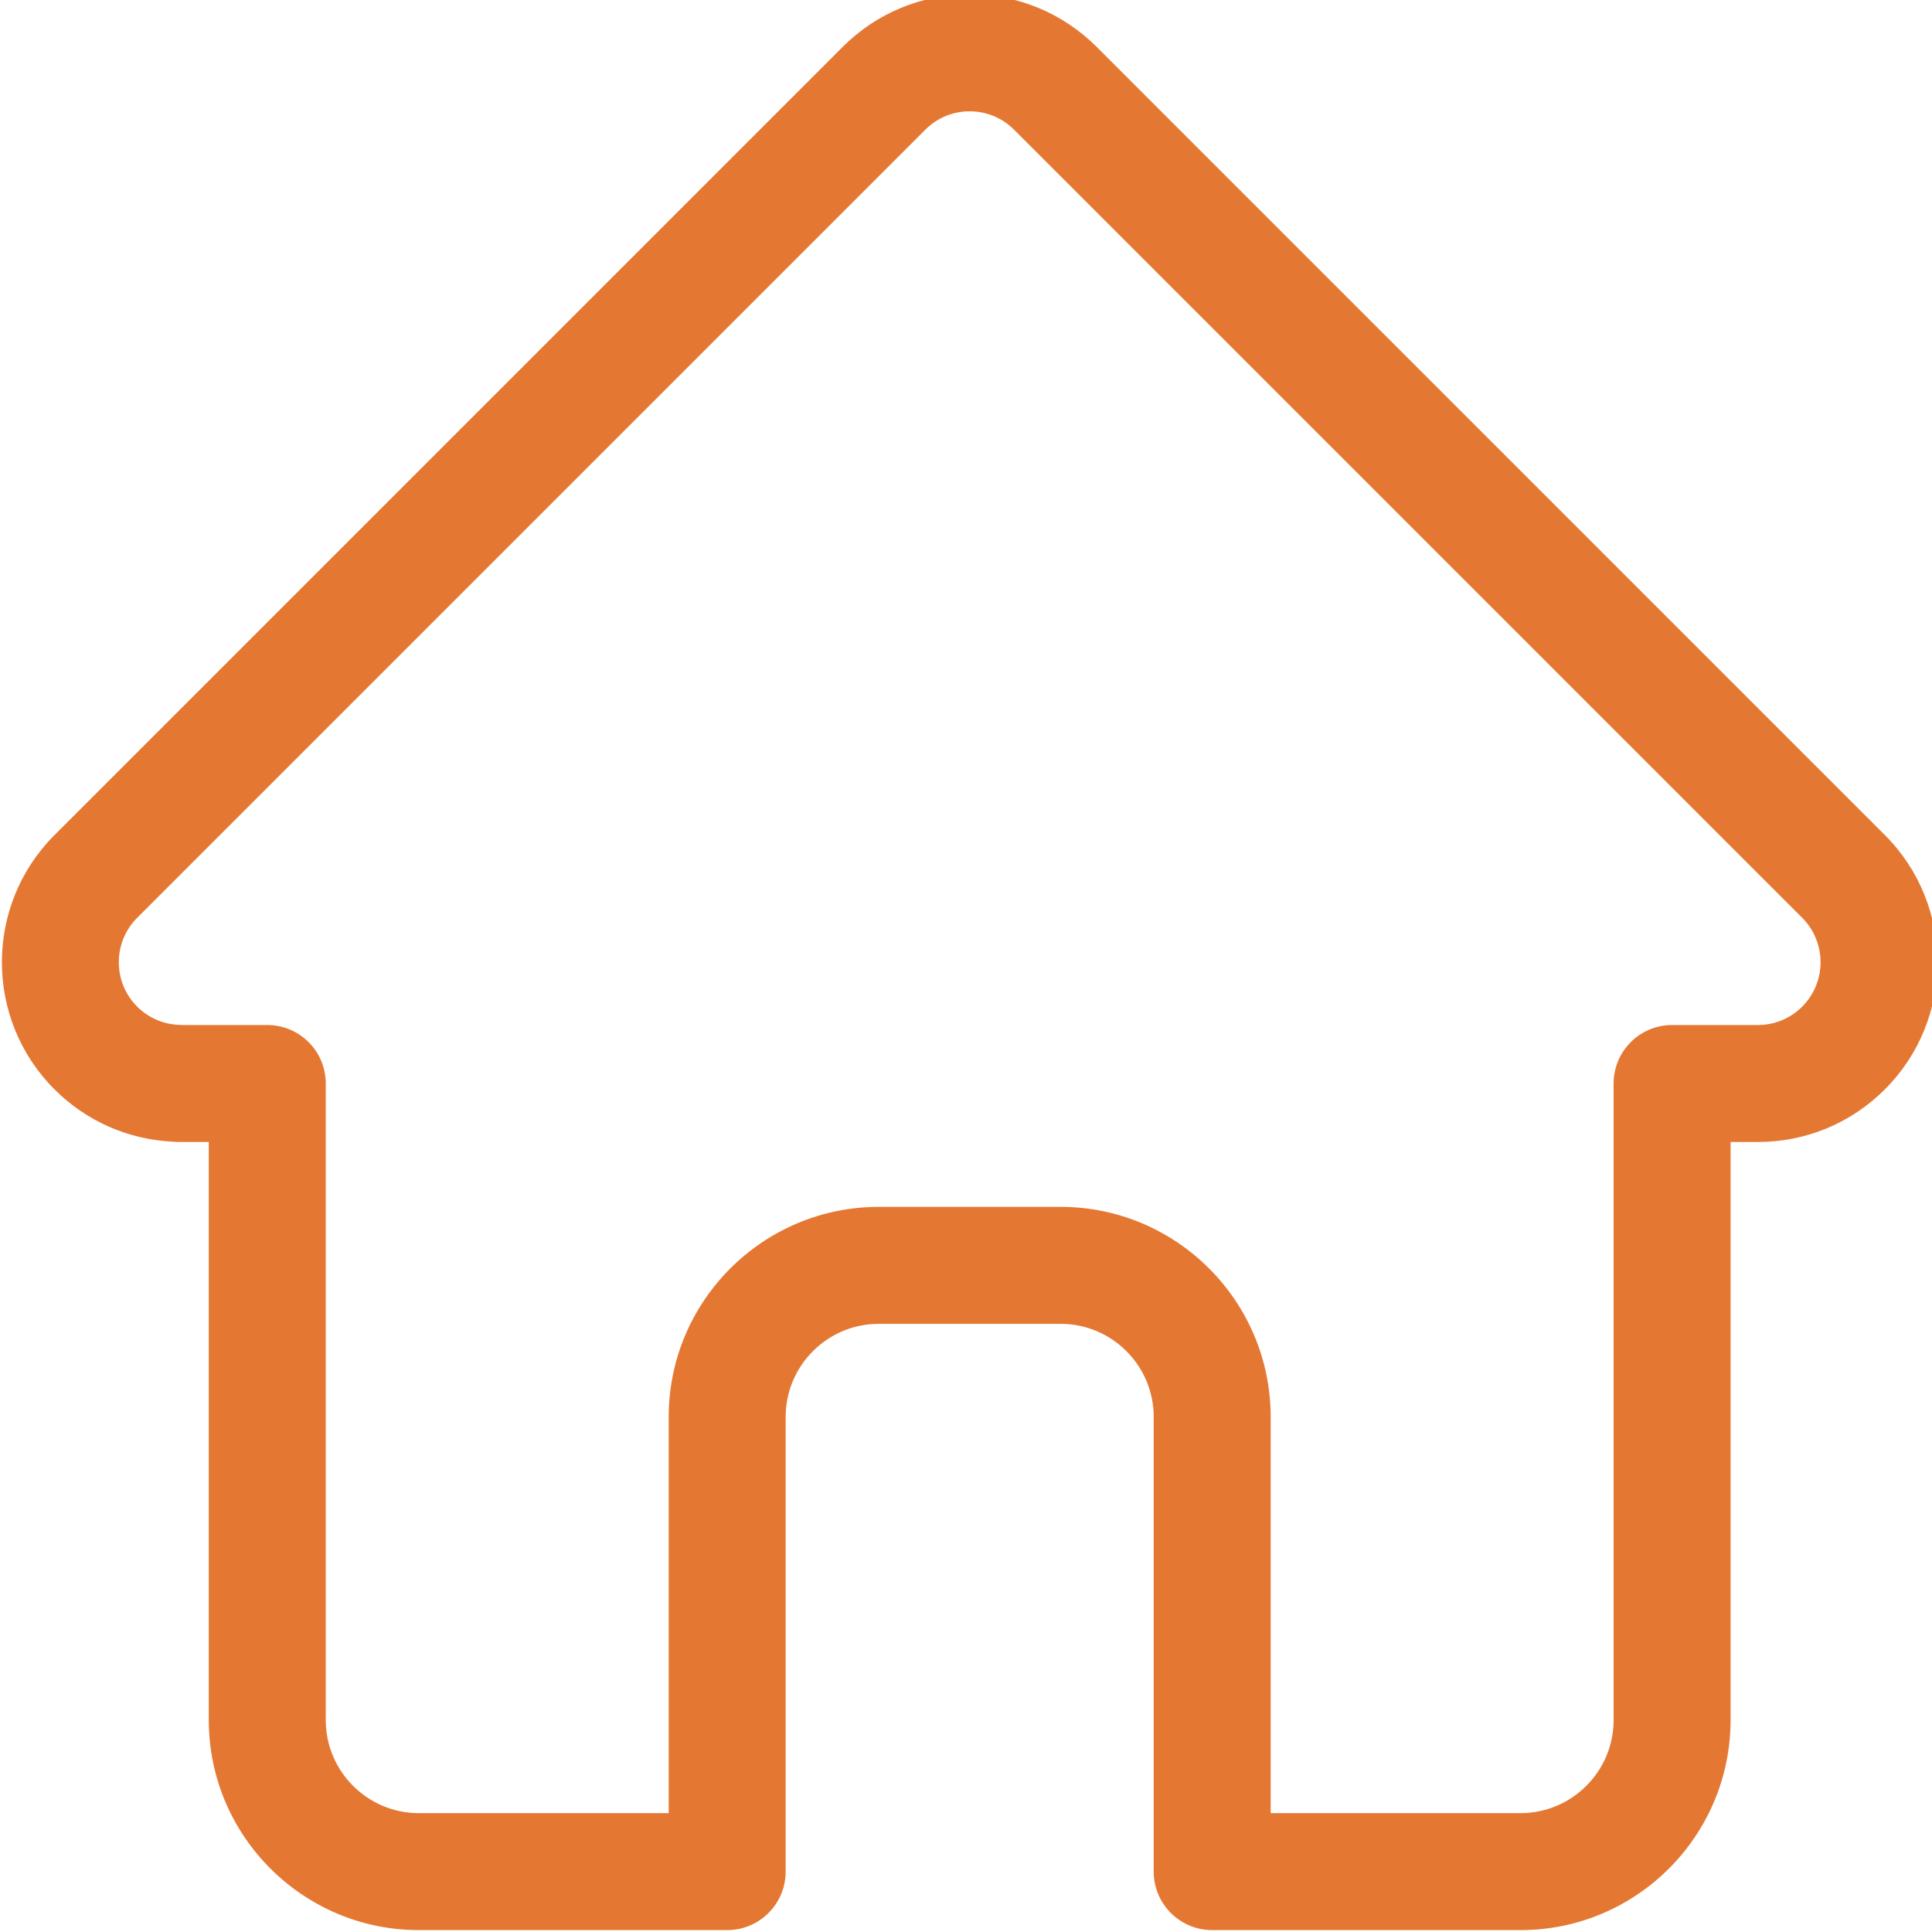
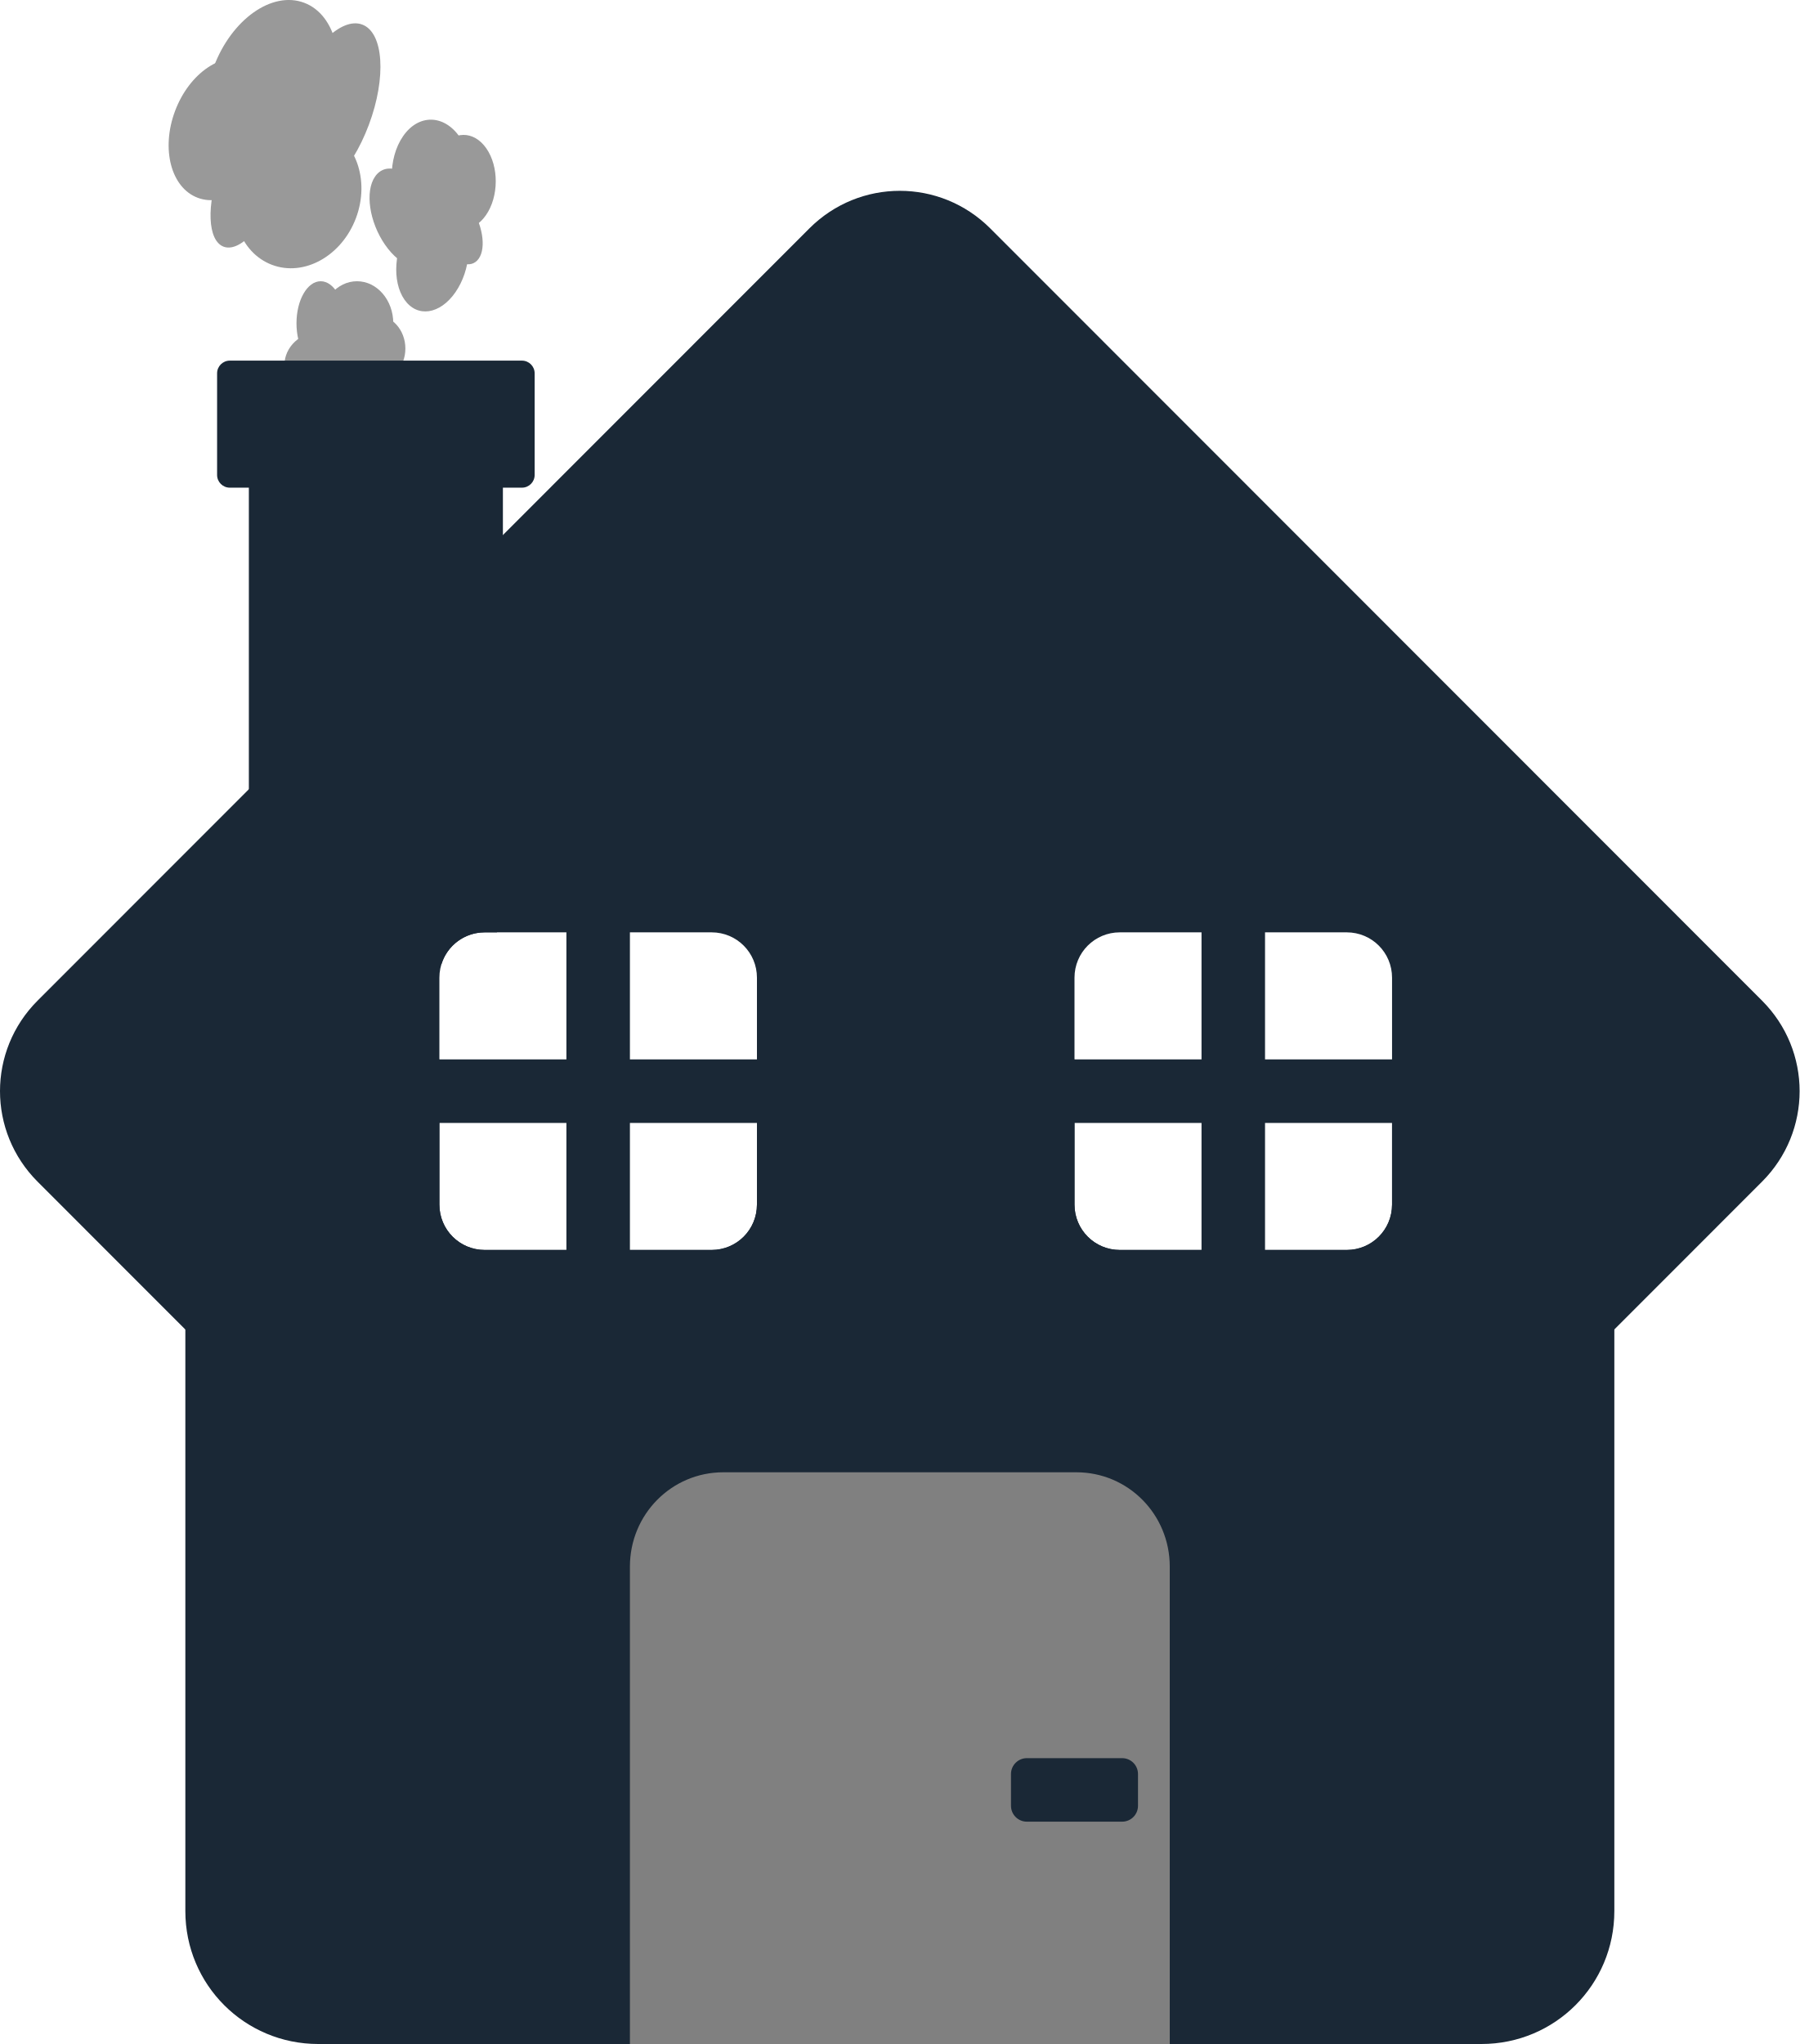
- <svg xmlns="http://www.w3.org/2000/svg" height="511pt" viewBox="0 1 511 511.999" width="511pt">
-   <g fill="#E47833" stroke="#E47833">
-     <path d="m498.699 222.695c-.016-.012-.027-.027-.039-.039l-208.855-208.848c-8.902-8.906-20.738-13.809-33.328-13.809-12.59 0-24.426 4.902-33.332 13.809l-208.746 208.742c-.07.07-.145.145-.211.215-18.281 18.387-18.25 48.219.09 66.559 8.379 8.383 19.441 13.234 31.273 13.746.484.047.969.07 1.457.07h8.32v153.695c0 30.418 24.75 55.164 55.168 55.164h81.711c8.285 0 15-6.719 15-15v-120.5c0-13.879 11.293-25.168 25.172-25.168h48.195c13.879 0 25.168 11.289 25.168 25.168v120.5c0 8.281 6.715 15 15 15h81.711c30.422 0 55.168-24.746 55.168-55.164v-153.695h7.719c12.586 0 24.422-4.902 33.332-13.812 18.359-18.367 18.367-48.254.027-66.633zm-21.242 45.422c-3.238 3.238-7.543 5.023-12.117 5.023h-22.719c-8.285 0-15 6.715-15 15v168.695c0 13.875-11.289 25.164-25.168 25.164h-66.711v-105.5c0-30.418-24.746-55.168-55.168-55.168h-48.195c-30.422 0-55.172 24.75-55.172 55.168v105.5h-66.711c-13.875 0-25.168-11.289-25.168-25.164v-168.695c0-8.285-6.715-15-15-15h-22.328c-.234-.016-.465-.027-.703-.031-4.469-.078-8.66-1.852-11.801-4.996-6.68-6.68-6.68-17.551 0-24.234.004 0 .004-.004.008-.008l.012-.012 208.848-208.84c3.234-3.238 7.535-5.02 12.113-5.02 4.574 0 8.875 1.781 12.113 5.02l208.801 208.797c.031.031.066.062.098.094 6.645 6.691 6.633 17.539-.031 24.207zm0 0" />
+ <svg xmlns="http://www.w3.org/2000/svg" width="176.36mm" height="200.269mm" viewBox="0 0 176.36 200.269" version="1.1" id="svg3210">
+   <defs id="defs3204" />
+   <g id="layer1" transform="translate(-55.94572,-5.041339)">
+     <g id="g4090" transform="matrix(1.176179,0,0,1.176179,-25.47367,-9.415698)">
+       <path id="rect3775" style="fill:#1a2836;stroke:#d40536;stroke-width:0;stroke-opacity:0.398" d="M 361.846,380 C 338.664,380 320,398.664 320,421.846 V 648.154 C 320,671.336 338.664,690 361.846,690 H 728.154 C 751.336,690 770,671.336 770,648.154 V 421.846 C 770,398.664 751.336,380 728.154,380 H 700 v 45.715 C 700,433.629 693.629,440 685.715,440 H 614.285 C 606.371,440 600,433.629 600,425.715 V 380 H 500 v 45.715 C 500,433.629 493.629,440 485.715,440 H 414.285 C 406.371,440 400,433.629 400,425.715 V 380 Z" transform="scale(0.2645833)" />
+       <path id="rect3775-5" style="fill:#1a2836;stroke:#d40536;stroke-width:0;stroke-opacity:0.398" d="m 544.99,106.535 c -10.3,0 -20.6,3.947 -28.492,11.842 L 273.471,361.498 c -15.784,15.79 -15.784,41.214 0,57.004 l 243.027,243.119 c 15.784,15.79 41.198,15.79 56.982,0 L 816.508,418.502 c 15.784,-15.79 15.784,-41.214 0,-57.004 L 573.48,118.377 c -7.892,-7.895 -18.191,-11.842 -28.49,-11.842 z M 414.285,340 h 71.43 C 493.629,340 500,346.371 500,354.285 v 71.43 C 500,433.629 493.629,440 485.715,440 H 414.285 C 406.371,440 400,433.629 400,425.715 V 354.285 C 400,346.371 406.371,340 414.285,340 Z m 200,0 h 71.43 C 693.629,340 700,346.371 700,354.285 v 71.43 C 700,433.629 693.629,440 685.715,440 H 614.285 C 606.371,440 600,433.629 600,425.715 V 354.285 C 600,346.371 606.371,340 614.285,340 Z" transform="scale(0.2645833)" />
+       <path id="rect3775-7" style="fill:#808080;fill-opacity:1;stroke:#d40536;stroke-width:0;stroke-opacity:0.398" d="m 129.49,134.937 c -4.311,0 -7.782,3.505 -7.782,7.857 v 39.768 h 44.979 v -39.768 c 0,-4.353 -3.47,-7.857 -7.781,-7.857 z" />
+       <path id="rect3854" style="fill:#1a2836;fill-opacity:1;stroke:#d40536;stroke-width:0;stroke-opacity:0.398" d="m 358,170 c -9.972,0 -18,8.028 -18,18 v 144 c 0,9.972 8.028,18 18,18 h 42.65 c 1.813,-5.807 7.215,-10 13.635,-10 h 3.834 C 419.313,337.59 420,334.881 420,332 V 188 c 0,-9.972 -8.028,-18 -18,-18 z" transform="scale(0.2645833)" />
+       <g id="g3899-2" transform="matrix(0.3810107,0,0,0.5297093,77.79725,24.50775)">
+         <ellipse style="fill:#999999;fill-opacity:1;stroke:#d40536;stroke-width:0;stroke-opacity:0.398" id="path3879-9" cx="52.917" cy="30.427" rx="7.938" ry="6.615" />
+         <ellipse style="fill:#999999;fill-opacity:1;stroke:#d40536;stroke-width:0;stroke-opacity:0.398" id="path3881-7" cx="55.562" cy="27.781" rx="7.938" ry="6.615" />
+         <ellipse style="fill:#999999;fill-opacity:1;stroke:#d40536;stroke-width:0;stroke-opacity:0.398" id="path3883-7" cx="47.625" cy="27.781" rx="5.292" ry="6.615" />
+         <ellipse style="fill:#999999;fill-opacity:1;stroke:#d40536;stroke-width:0;stroke-opacity:0.398" id="path3887-4" cx="47.625" cy="34.396" rx="7.938" ry="5.292" />
+         <ellipse style="fill:#999999;fill-opacity:1;stroke:#d40536;stroke-width:0;stroke-opacity:0.398" id="path3889-8" cx="54.24" cy="34.396" rx="3.969" ry="5.292" />
+         <ellipse style="fill:#999999;fill-opacity:1;stroke:#d40536;stroke-width:0;stroke-opacity:0.398" id="path3891-1" cx="59.531" cy="31.75" rx="6.615" ry="5.292" />
+       </g>
+       <rect style="fill:#1a2836;fill-opacity:1;stroke:#d40536;stroke-width:0;stroke-opacity:0.398" id="rect3854-8" width="26.458" height="10.583" x="87.312" y="42.333" ry="1.058" />
+       <g id="g3899" transform="matrix(-0.6102314,-0.2291147,-0.4057564,1.080704,137.0574,2.376274)">
+         <ellipse style="fill:#999999;fill-opacity:1;stroke:#d40536;stroke-width:0;stroke-opacity:0.398" id="path3879" cx="52.917" cy="30.427" rx="7.938" ry="6.615" />
+         <ellipse style="fill:#999999;fill-opacity:1;stroke:#d40536;stroke-width:0;stroke-opacity:0.398" id="path3881" cx="55.562" cy="27.781" rx="7.938" ry="6.615" />
+         <ellipse style="fill:#999999;fill-opacity:1;stroke:#d40536;stroke-width:0;stroke-opacity:0.398" id="path3883" cx="47.625" cy="27.781" rx="5.292" ry="6.615" />
+         <ellipse style="fill:#999999;fill-opacity:1;stroke:#d40536;stroke-width:0;stroke-opacity:0.398" id="path3887" cx="47.625" cy="34.396" rx="7.938" ry="5.292" />
+         <ellipse style="fill:#999999;fill-opacity:1;stroke:#d40536;stroke-width:0;stroke-opacity:0.398" id="path3889" cx="54.24" cy="34.396" rx="3.969" ry="5.292" />
+         <ellipse style="fill:#999999;fill-opacity:1;stroke:#d40536;stroke-width:0;stroke-opacity:0.398" id="path3891" cx="59.531" cy="31.75" rx="6.615" ry="5.292" />
+       </g>
+       <g id="g3899-0" transform="matrix(0.2941697,-0.4239398,0.361256,0.5206205,78.81951,36.16754)">
+         <ellipse style="fill:#999999;fill-opacity:1;stroke:#d40536;stroke-width:0;stroke-opacity:0.398" id="path3879-6" cx="52.917" cy="30.427" rx="7.938" ry="6.615" />
+         <ellipse style="fill:#999999;fill-opacity:1;stroke:#d40536;stroke-width:0;stroke-opacity:0.398" id="path3881-1" cx="55.562" cy="27.781" rx="7.938" ry="6.615" />
+         <ellipse style="fill:#999999;fill-opacity:1;stroke:#d40536;stroke-width:0;stroke-opacity:0.398" id="path3883-0" cx="47.625" cy="27.781" rx="5.292" ry="6.615" />
+         <ellipse style="fill:#999999;fill-opacity:1;stroke:#d40536;stroke-width:0;stroke-opacity:0.398" id="path3887-7" cx="47.625" cy="34.396" rx="7.938" ry="5.292" />
+         <ellipse style="fill:#999999;fill-opacity:1;stroke:#d40536;stroke-width:0;stroke-opacity:0.398" id="path3889-0" cx="54.24" cy="34.396" rx="3.969" ry="5.292" />
+         <ellipse style="fill:#999999;fill-opacity:1;stroke:#d40536;stroke-width:0;stroke-opacity:0.398" id="path3891-7" cx="59.531" cy="31.75" rx="6.615" ry="5.292" />
+       </g>
+       <rect style="fill:#1a2836;fill-opacity:1;stroke:#d40536;stroke-width:0;stroke-opacity:0.398" id="rect3952" width="10.583" height="5.292" x="153.458" y="158.75" ry="1.323" />
+       <rect style="fill:#1a2836;fill-opacity:1;stroke:#d40536;stroke-width:0;stroke-opacity:0.398" id="rect4028" width="5.292" height="97.896" x="100.542" y="-195.792" ry="3.263" transform="rotate(90)" />
+       <rect style="fill:#1a2836;fill-opacity:1;stroke:#d40536;stroke-width:0;stroke-opacity:0.398" id="rect4028-1" width="5.292" height="44.979" x="-174.625" y="-127" ry="1.499" transform="scale(-1)" />
+       <rect style="fill:#1a2836;fill-opacity:1;stroke:#d40536;stroke-width:0;stroke-opacity:0.398" id="rect4028-1-1" width="5.292" height="44.979" x="-121.708" y="-124.354" ry="1.499" transform="scale(-1)" />
+     </g>
  </g>
</svg>
